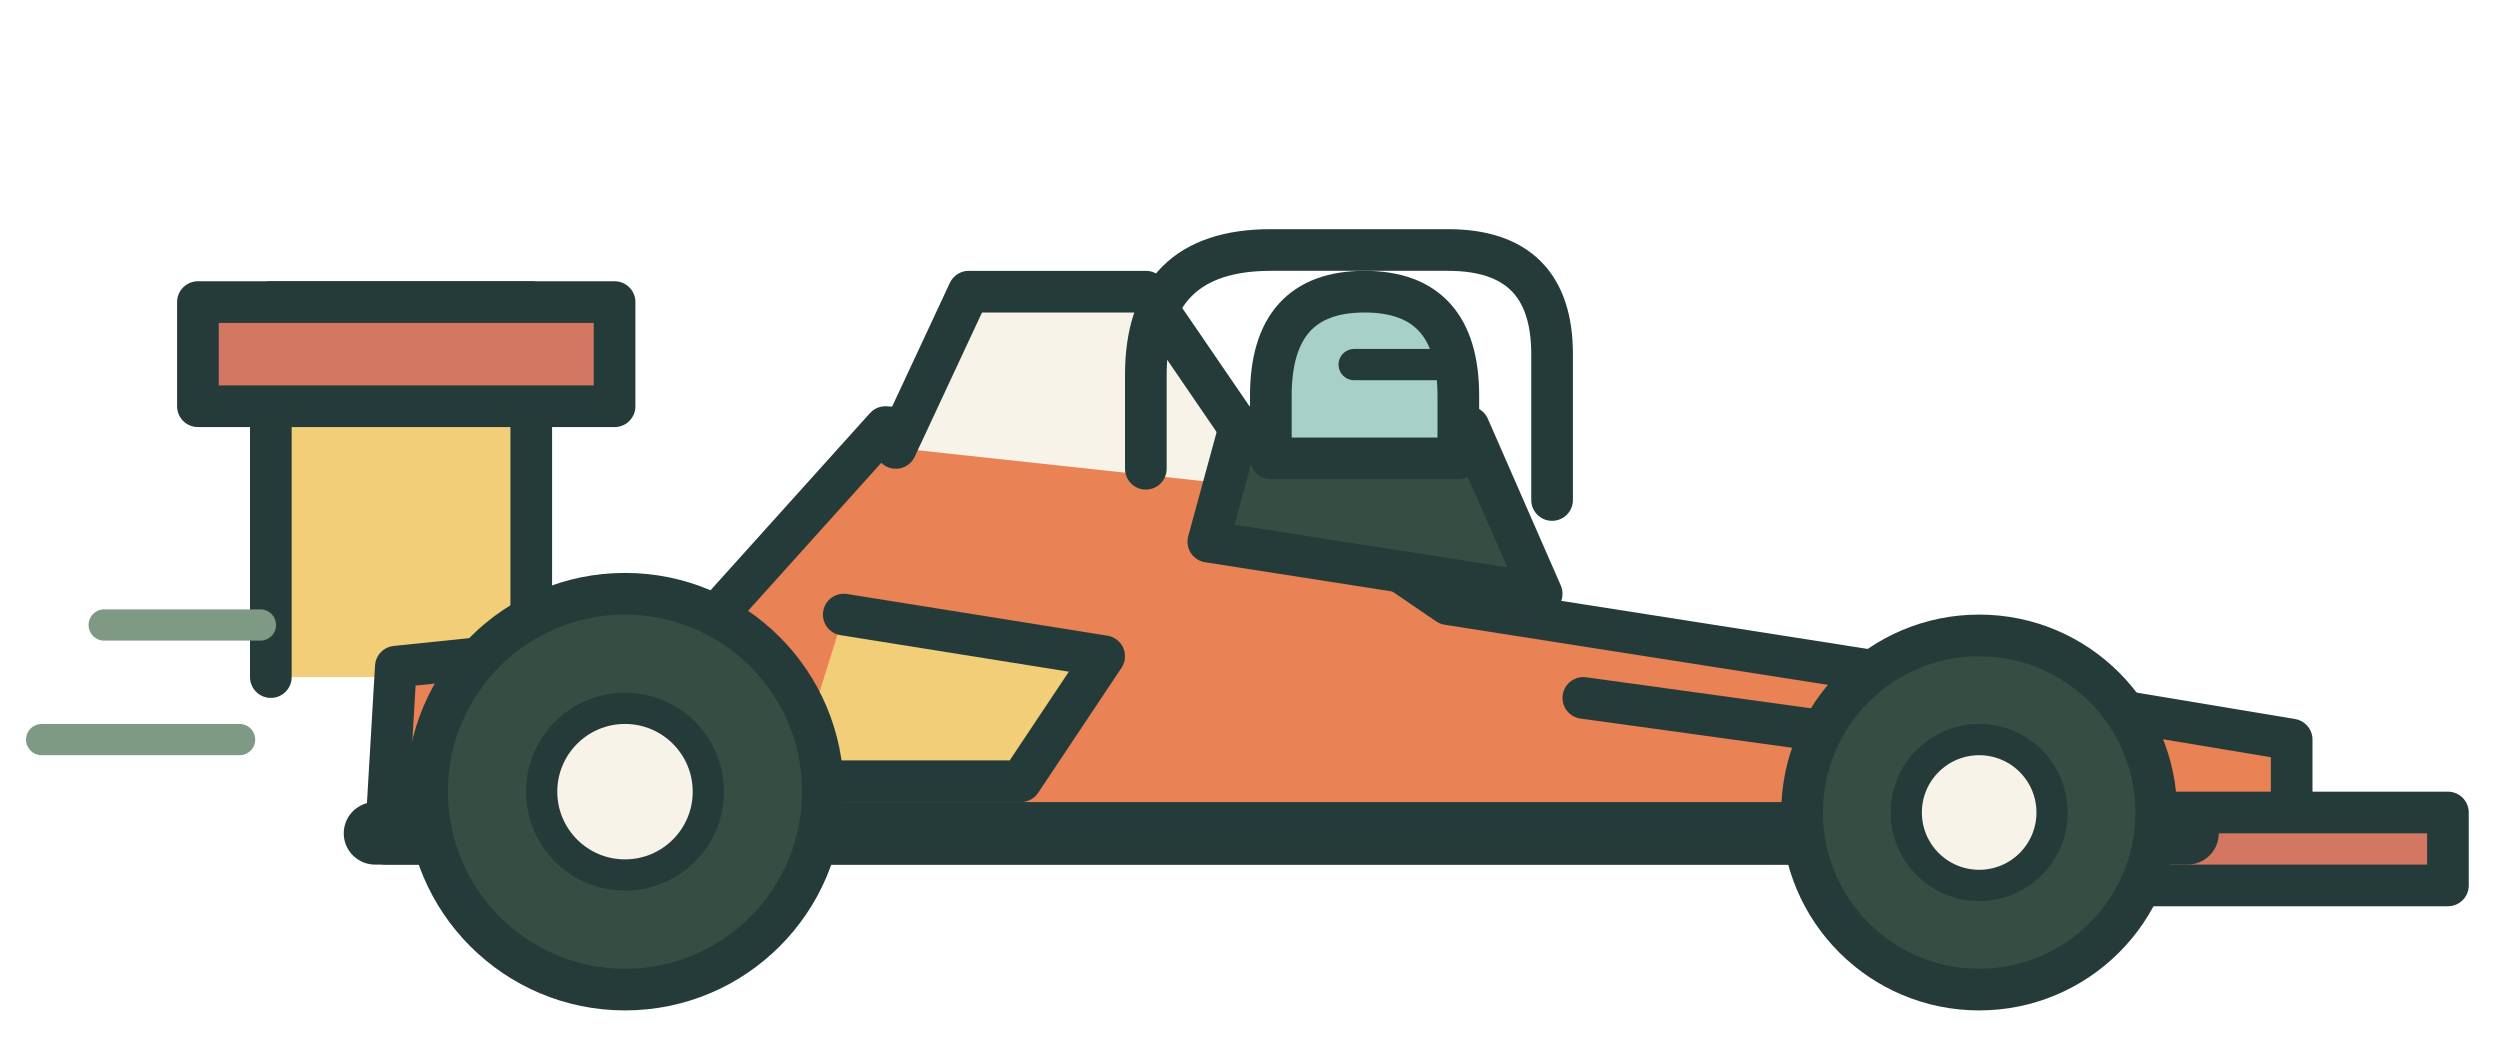
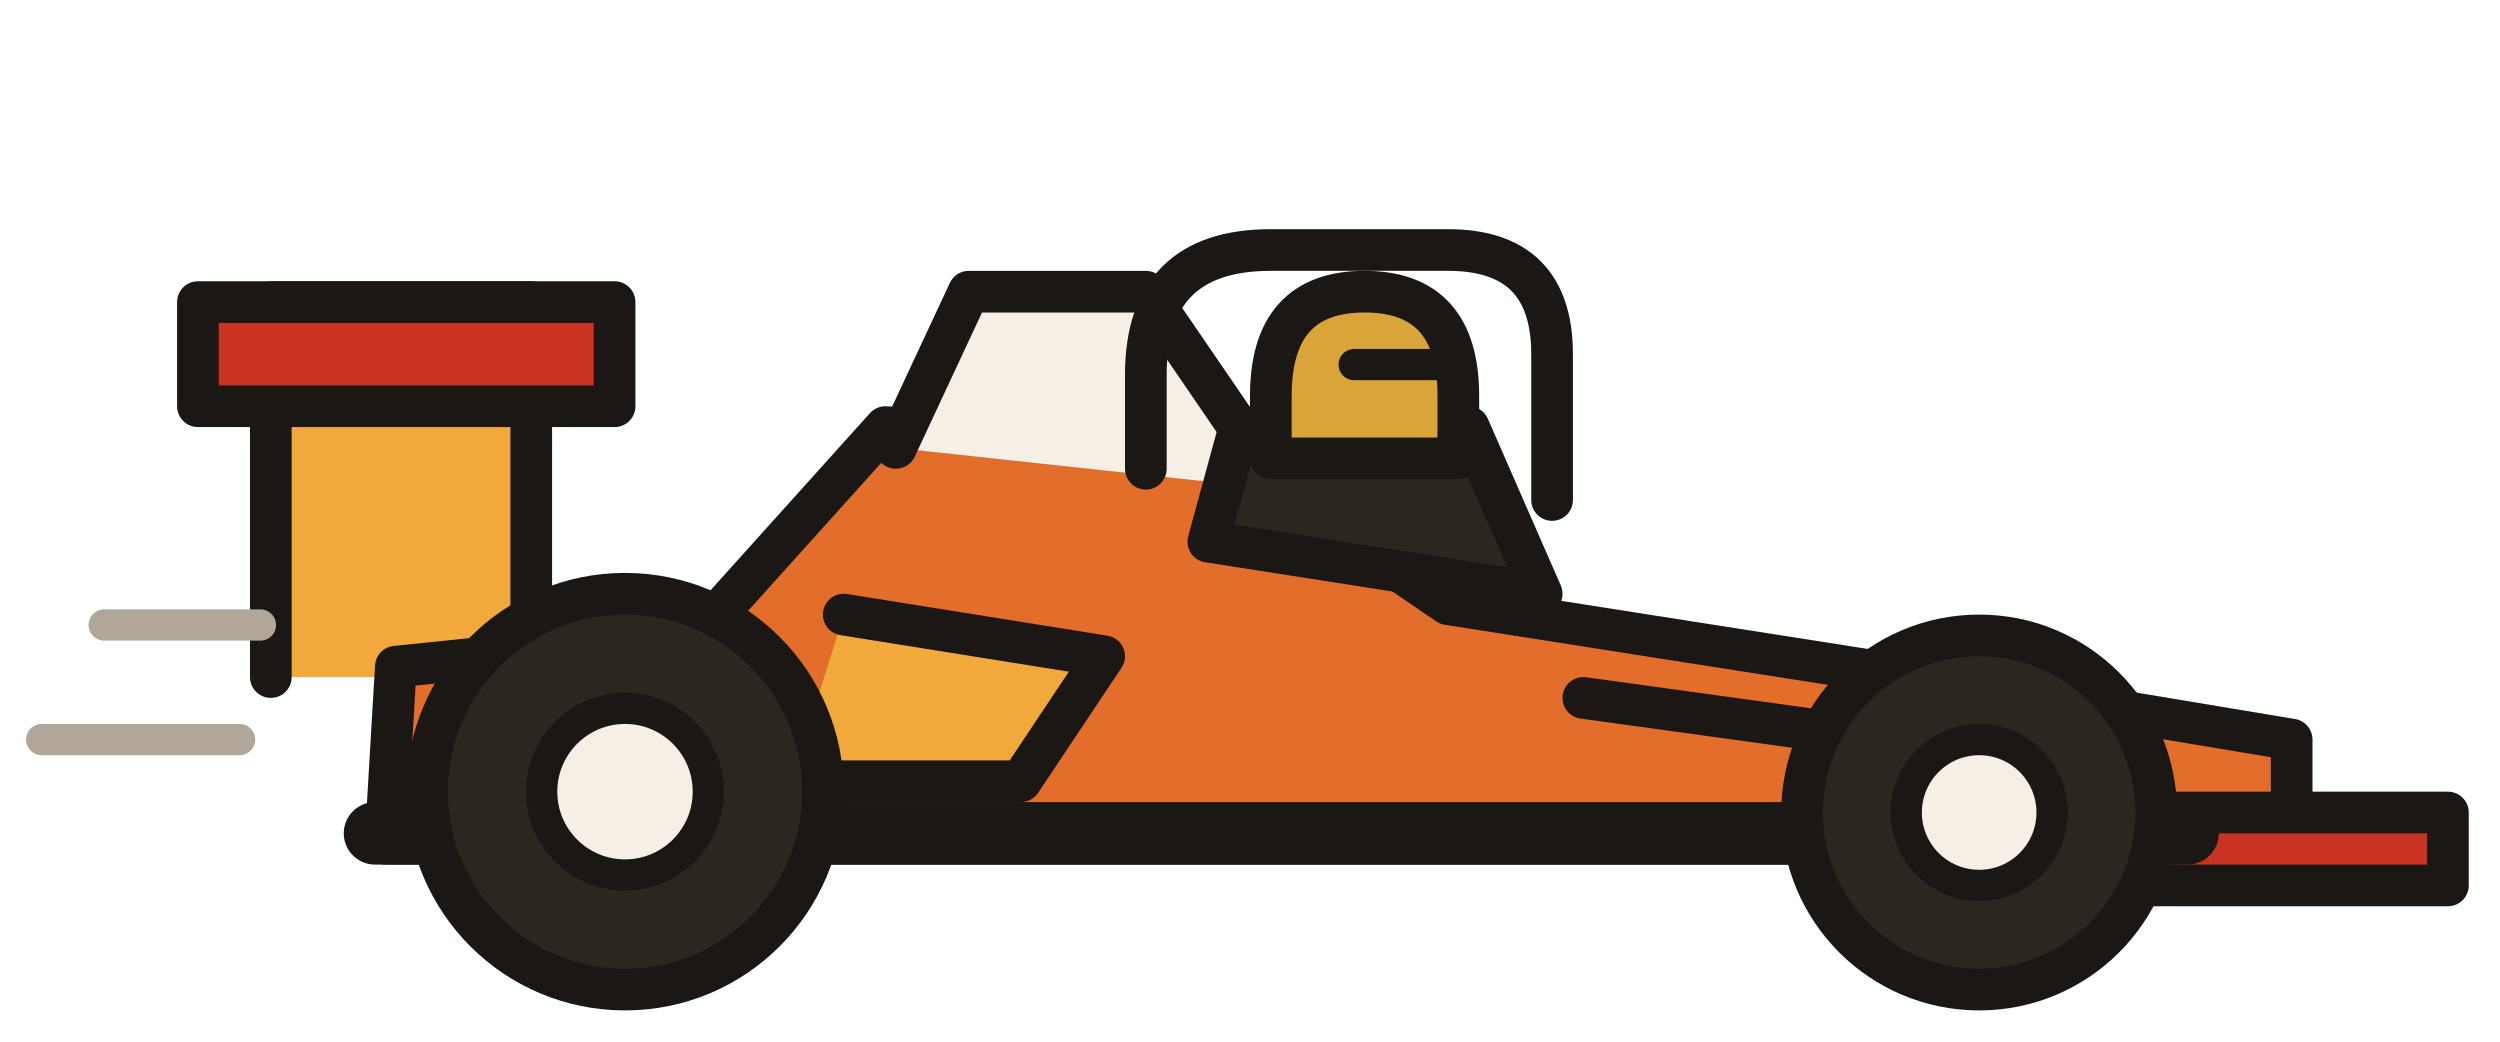
<svg xmlns="http://www.w3.org/2000/svg" viewBox="0 0 240 100" fill="none" role="img" aria-labelledby="title desc">
-   <g stroke="#253b39" stroke-width="4" stroke-linecap="round" stroke-linejoin="round">
-     <path d="M26 65V29h25v36" fill="#f2ce78" />
-     <path d="M19 29h40v10H19z" fill="#d47762" />
-     <path d="m38 64 29-3 18-20 32 2 22 15 51 8 30 5v10H37z" fill="#e98254" />
-     <path d="m86 43 7-15h17l13 19" fill="#f8f3e8" />
+   <g stroke="#1b1714" stroke-width="4" stroke-linecap="round" stroke-linejoin="round">
+     <path d="M26 65V29h25v36" fill="#f2a93b" />
+     <path d="M19 29h40v10H19z" fill="#c83324" />
+     <path d="m38 64 29-3 18-20 32 2 22 15 51 8 30 5v10H37z" fill="#e36d2b" />
+     <path d="m86 43 7-15h17l13 19" fill="#f5efe6" />
    <path d="M110 45v-9q0-12 12-12h17q10 0 10 10v14" fill="none" />
-     <path d="m116 52 3-11h22l7 16z" fill="#354d43" />
-     <path d="M122 38q0-10 9-10t9 10v6h-18z" fill="#a7d0c9" />
-     <path d="M130 35h10" stroke="#253b39" stroke-width="3" />
-     <path d="m81 59 25 4-8 12H76" fill="#f2ce78" />
-     <path d="m152 67 29 4m23 7h31v7h-43" fill="#d47762" />
+     <path d="m116 52 3-11h22l7 16z" fill="#2c2621" />
+     <path d="M122 38q0-10 9-10t9 10v6h-18z" fill="#d9a438" />
+     <path d="M130 35h10" stroke="#1b1714" stroke-width="3" />
+     <path d="m81 59 25 4-8 12H76" fill="#f2a93b" />
+     <path d="m152 67 29 4m23 7h31v7h-43" fill="#c83324" />
    <path d="M36 80h174" stroke-width="6" />
-     <g fill="#354d43">
+     <g fill="#2c2621">
      <circle cx="60" cy="76" r="19" />
      <circle cx="190" cy="78" r="17" />
    </g>
-     <g fill="#f8f3e8" stroke-width="3">
+     <g fill="#f5efe6" stroke-width="3">
      <circle cx="60" cy="76" r="8" />
      <circle cx="190" cy="78" r="7" />
    </g>
-     <path d="M10 60h15M4 71h19" stroke="#7e9a85" stroke-width="3" />
+     <path d="M10 60h15M4 71h19" stroke="#b0a699" stroke-width="3" />
  </g>
</svg>
